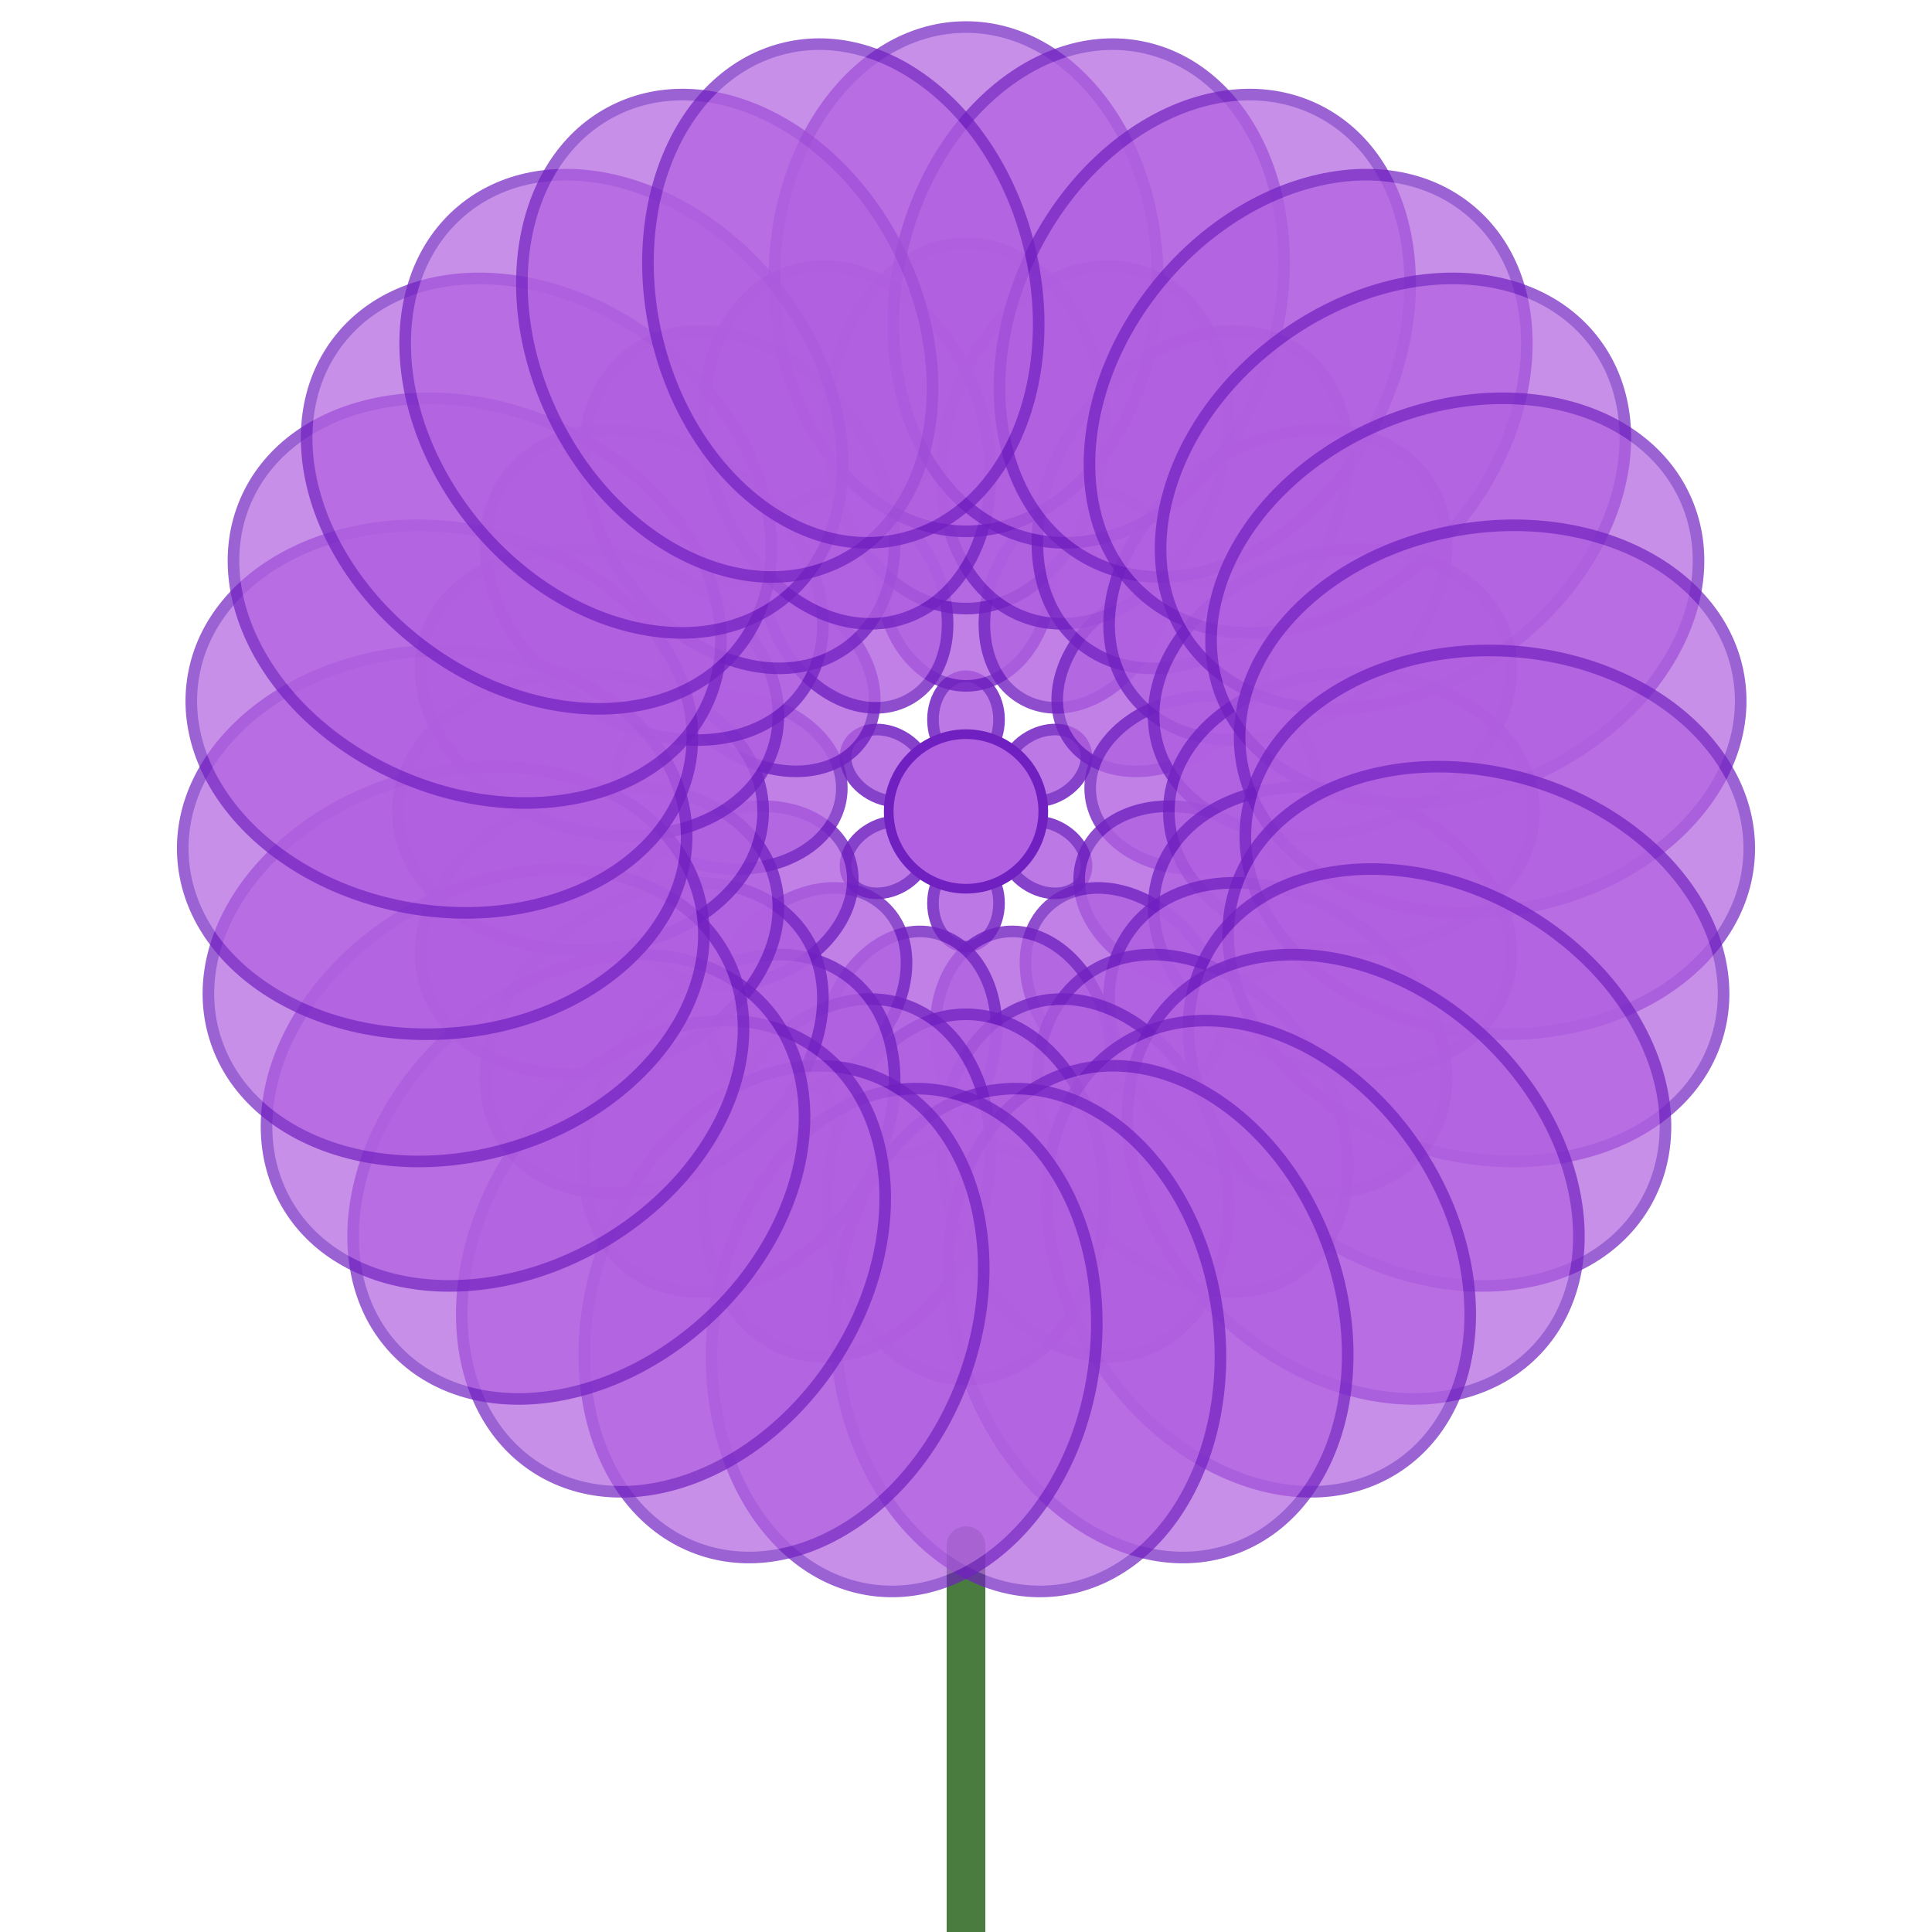
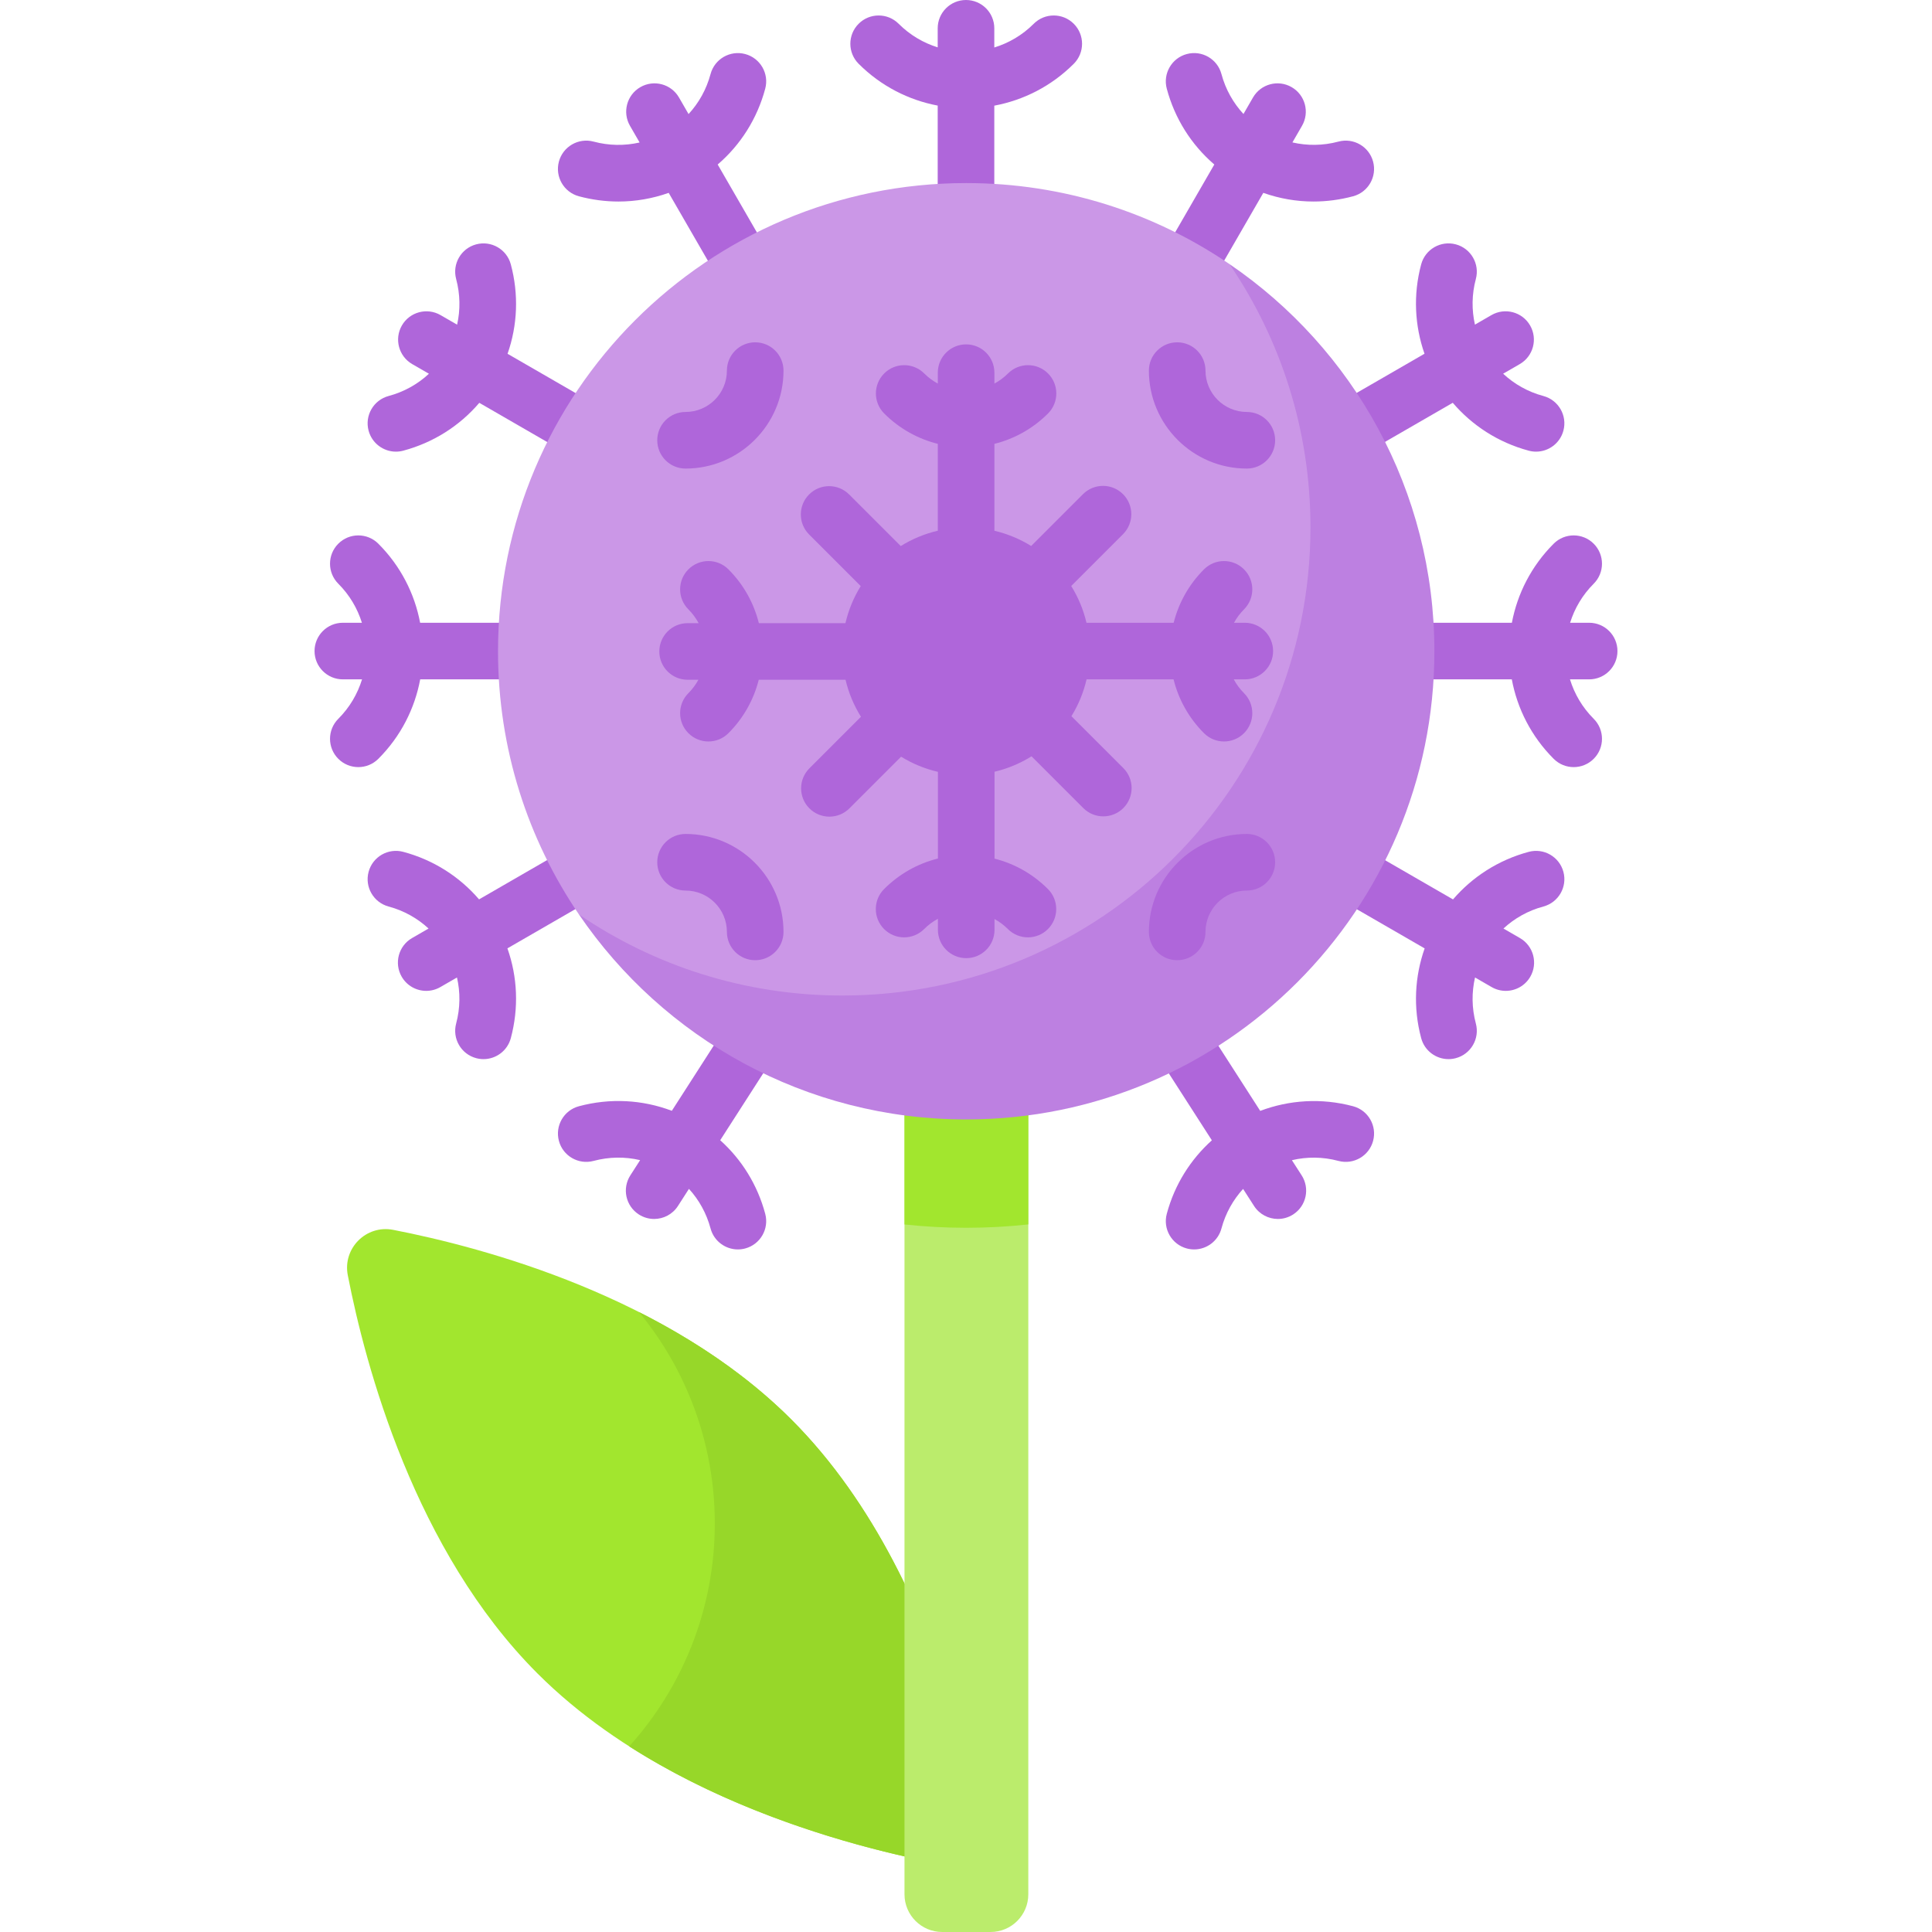
- <svg xmlns="http://www.w3.org/2000/svg" viewBox="0 0 100 100" width="100" height="100">
-   <line x1="50" y1="80" x2="50" y2="122" stroke="#4a7c3f" stroke-width="2" stroke-linecap="round" />
-   <ellipse cx="50.00" cy="37.25" rx="1.71" ry="2.25" transform="rotate(0.0 50.00 37.25)" fill="#b060e0" stroke="#7020c0" stroke-width="0.6" opacity="0.85" />
-   <ellipse cx="54.11" cy="39.62" rx="1.71" ry="2.25" transform="rotate(60.0 54.11 39.62)" fill="#b060e0" stroke="#7020c0" stroke-width="0.6" opacity="0.85" />
-   <ellipse cx="54.11" cy="44.38" rx="1.71" ry="2.25" transform="rotate(120.0 54.11 44.38)" fill="#b060e0" stroke="#7020c0" stroke-width="0.6" opacity="0.85" />
-   <ellipse cx="50.00" cy="46.75" rx="1.71" ry="2.25" transform="rotate(180.0 50.00 46.75)" fill="#b060e0" stroke="#7020c0" stroke-width="0.6" opacity="0.85" />
-   <ellipse cx="45.89" cy="44.38" rx="1.71" ry="2.25" transform="rotate(240.0 45.89 44.38)" fill="#b060e0" stroke="#7020c0" stroke-width="0.6" opacity="0.85" />
-   <ellipse cx="45.89" cy="39.62" rx="1.71" ry="2.25" transform="rotate(300.0 45.89 39.62)" fill="#b060e0" stroke="#7020c0" stroke-width="0.6" opacity="0.85" />
-   <ellipse cx="50.00" cy="29.65" rx="4.45" ry="5.85" transform="rotate(0.0 50.00 29.65)" fill="#b060e0" stroke="#7020c0" stroke-width="0.6" opacity="0.8" />
-   <ellipse cx="55.74" cy="31.06" rx="4.45" ry="5.85" transform="rotate(27.7 55.74 31.06)" fill="#b060e0" stroke="#7020c0" stroke-width="0.6" opacity="0.8" />
-   <ellipse cx="60.16" cy="34.98" rx="4.45" ry="5.85" transform="rotate(55.4 60.16 34.98)" fill="#b060e0" stroke="#7020c0" stroke-width="0.6" opacity="0.8" />
-   <ellipse cx="62.26" cy="40.51" rx="4.45" ry="5.85" transform="rotate(83.1 62.26 40.51)" fill="#b060e0" stroke="#7020c0" stroke-width="0.6" opacity="0.8" />
-   <ellipse cx="61.55" cy="46.38" rx="4.45" ry="5.85" transform="rotate(110.8 61.55 46.38)" fill="#b060e0" stroke="#7020c0" stroke-width="0.6" opacity="0.8" />
-   <ellipse cx="58.19" cy="51.24" rx="4.45" ry="5.85" transform="rotate(138.5 58.19 51.24)" fill="#b060e0" stroke="#7020c0" stroke-width="0.6" opacity="0.8" />
-   <ellipse cx="52.96" cy="53.99" rx="4.45" ry="5.85" transform="rotate(166.2 52.96 53.99)" fill="#b060e0" stroke="#7020c0" stroke-width="0.6" opacity="0.8" />
-   <ellipse cx="47.04" cy="53.99" rx="4.45" ry="5.85" transform="rotate(193.8 47.04 53.99)" fill="#b060e0" stroke="#7020c0" stroke-width="0.6" opacity="0.8" />
-   <ellipse cx="41.81" cy="51.24" rx="4.45" ry="5.85" transform="rotate(221.5 41.81 51.24)" fill="#b060e0" stroke="#7020c0" stroke-width="0.6" opacity="0.8" />
-   <ellipse cx="38.45" cy="46.38" rx="4.45" ry="5.85" transform="rotate(249.2 38.45 46.38)" fill="#b060e0" stroke="#7020c0" stroke-width="0.6" opacity="0.8" />
-   <ellipse cx="37.74" cy="40.51" rx="4.45" ry="5.85" transform="rotate(276.9 37.74 40.51)" fill="#b060e0" stroke="#7020c0" stroke-width="0.6" opacity="0.8" />
-   <ellipse cx="39.84" cy="34.98" rx="4.45" ry="5.85" transform="rotate(304.6 39.84 34.98)" fill="#b060e0" stroke="#7020c0" stroke-width="0.6" opacity="0.8" />
-   <ellipse cx="44.26" cy="31.06" rx="4.45" ry="5.85" transform="rotate(332.3 44.26 31.06)" fill="#b060e0" stroke="#7020c0" stroke-width="0.6" opacity="0.8" />
-   <ellipse cx="50.00" cy="22.05" rx="7.18" ry="9.45" transform="rotate(0.0 50.00 22.05)" fill="#b060e0" stroke="#7020c0" stroke-width="0.6" opacity="0.75" />
-   <ellipse cx="56.16" cy="23.03" rx="7.18" ry="9.45" transform="rotate(18.0 56.16 23.03)" fill="#b060e0" stroke="#7020c0" stroke-width="0.6" opacity="0.75" />
-   <ellipse cx="61.73" cy="25.86" rx="7.18" ry="9.45" transform="rotate(36.0 61.73 25.86)" fill="#b060e0" stroke="#7020c0" stroke-width="0.6" opacity="0.75" />
-   <ellipse cx="66.14" cy="30.27" rx="7.18" ry="9.45" transform="rotate(54.0 66.14 30.27)" fill="#b060e0" stroke="#7020c0" stroke-width="0.6" opacity="0.75" />
-   <ellipse cx="68.97" cy="35.84" rx="7.18" ry="9.45" transform="rotate(72.0 68.97 35.84)" fill="#b060e0" stroke="#7020c0" stroke-width="0.6" opacity="0.75" />
-   <ellipse cx="69.95" cy="42.00" rx="7.18" ry="9.45" transform="rotate(90.0 69.95 42.00)" fill="#b060e0" stroke="#7020c0" stroke-width="0.6" opacity="0.75" />
-   <ellipse cx="68.97" cy="48.16" rx="7.18" ry="9.45" transform="rotate(108.0 68.97 48.16)" fill="#b060e0" stroke="#7020c0" stroke-width="0.6" opacity="0.75" />
-   <ellipse cx="66.14" cy="53.73" rx="7.18" ry="9.45" transform="rotate(126.0 66.14 53.73)" fill="#b060e0" stroke="#7020c0" stroke-width="0.6" opacity="0.75" />
-   <ellipse cx="61.73" cy="58.14" rx="7.18" ry="9.45" transform="rotate(144.0 61.73 58.14)" fill="#b060e0" stroke="#7020c0" stroke-width="0.6" opacity="0.75" />
-   <ellipse cx="56.16" cy="60.97" rx="7.18" ry="9.45" transform="rotate(162.0 56.16 60.97)" fill="#b060e0" stroke="#7020c0" stroke-width="0.6" opacity="0.75" />
-   <ellipse cx="50.00" cy="61.95" rx="7.18" ry="9.45" transform="rotate(180.0 50.00 61.95)" fill="#b060e0" stroke="#7020c0" stroke-width="0.6" opacity="0.75" />
-   <ellipse cx="43.84" cy="60.97" rx="7.18" ry="9.45" transform="rotate(198.0 43.84 60.97)" fill="#b060e0" stroke="#7020c0" stroke-width="0.6" opacity="0.75" />
-   <ellipse cx="38.27" cy="58.14" rx="7.18" ry="9.45" transform="rotate(216.0 38.27 58.14)" fill="#b060e0" stroke="#7020c0" stroke-width="0.6" opacity="0.75" />
-   <ellipse cx="33.86" cy="53.73" rx="7.18" ry="9.45" transform="rotate(234.0 33.86 53.73)" fill="#b060e0" stroke="#7020c0" stroke-width="0.6" opacity="0.75" />
-   <ellipse cx="31.03" cy="48.16" rx="7.18" ry="9.45" transform="rotate(252.0 31.03 48.16)" fill="#b060e0" stroke="#7020c0" stroke-width="0.6" opacity="0.75" />
-   <ellipse cx="30.05" cy="42.00" rx="7.18" ry="9.45" transform="rotate(270.0 30.05 42.00)" fill="#b060e0" stroke="#7020c0" stroke-width="0.6" opacity="0.75" />
-   <ellipse cx="31.03" cy="35.84" rx="7.18" ry="9.45" transform="rotate(288.0 31.03 35.84)" fill="#b060e0" stroke="#7020c0" stroke-width="0.6" opacity="0.75" />
-   <ellipse cx="33.86" cy="30.27" rx="7.18" ry="9.45" transform="rotate(306.0 33.86 30.27)" fill="#b060e0" stroke="#7020c0" stroke-width="0.6" opacity="0.75" />
-   <ellipse cx="38.27" cy="25.86" rx="7.18" ry="9.45" transform="rotate(324.0 38.27 25.86)" fill="#b060e0" stroke="#7020c0" stroke-width="0.6" opacity="0.75" />
-   <ellipse cx="43.84" cy="23.03" rx="7.18" ry="9.45" transform="rotate(342.0 43.84 23.03)" fill="#b060e0" stroke="#7020c0" stroke-width="0.6" opacity="0.75" />
-   <ellipse cx="50.00" cy="14.45" rx="9.92" ry="13.05" transform="rotate(0.0 50.00 14.45)" fill="#b060e0" stroke="#7020c0" stroke-width="0.6" opacity="0.7" />
-   <ellipse cx="56.35" cy="15.19" rx="9.92" ry="13.05" transform="rotate(13.3 56.35 15.19)" fill="#b060e0" stroke="#7020c0" stroke-width="0.6" opacity="0.7" />
-   <ellipse cx="62.36" cy="17.38" rx="9.92" ry="13.05" transform="rotate(26.7 62.36 17.38)" fill="#b060e0" stroke="#7020c0" stroke-width="0.6" opacity="0.7" />
-   <ellipse cx="67.71" cy="20.90" rx="9.92" ry="13.05" transform="rotate(40.0 67.71 20.90)" fill="#b060e0" stroke="#7020c0" stroke-width="0.6" opacity="0.7" />
-   <ellipse cx="72.10" cy="25.55" rx="9.92" ry="13.05" transform="rotate(53.3 72.10 25.55)" fill="#b060e0" stroke="#7020c0" stroke-width="0.6" opacity="0.7" />
-   <ellipse cx="75.30" cy="31.09" rx="9.92" ry="13.05" transform="rotate(66.7 75.30 31.09)" fill="#b060e0" stroke="#7020c0" stroke-width="0.6" opacity="0.7" />
-   <ellipse cx="77.13" cy="37.22" rx="9.92" ry="13.05" transform="rotate(80.0 77.13 37.22)" fill="#b060e0" stroke="#7020c0" stroke-width="0.6" opacity="0.7" />
-   <ellipse cx="77.50" cy="43.60" rx="9.92" ry="13.05" transform="rotate(93.3 77.50 43.60)" fill="#b060e0" stroke="#7020c0" stroke-width="0.6" opacity="0.7" />
-   <ellipse cx="76.39" cy="49.90" rx="9.92" ry="13.05" transform="rotate(106.7 76.39 49.90)" fill="#b060e0" stroke="#7020c0" stroke-width="0.6" opacity="0.7" />
-   <ellipse cx="73.86" cy="55.77" rx="9.92" ry="13.05" transform="rotate(120.0 73.86 55.77)" fill="#b060e0" stroke="#7020c0" stroke-width="0.6" opacity="0.7" />
-   <ellipse cx="70.04" cy="60.91" rx="9.92" ry="13.05" transform="rotate(133.3 70.04 60.91)" fill="#b060e0" stroke="#7020c0" stroke-width="0.6" opacity="0.7" />
-   <ellipse cx="65.14" cy="65.02" rx="9.92" ry="13.05" transform="rotate(146.7 65.14 65.02)" fill="#b060e0" stroke="#7020c0" stroke-width="0.6" opacity="0.7" />
-   <ellipse cx="59.42" cy="67.89" rx="9.92" ry="13.05" transform="rotate(160.0 59.42 67.89)" fill="#b060e0" stroke="#7020c0" stroke-width="0.6" opacity="0.7" />
-   <ellipse cx="53.20" cy="69.36" rx="9.92" ry="13.05" transform="rotate(173.3 53.20 69.36)" fill="#b060e0" stroke="#7020c0" stroke-width="0.6" opacity="0.7" />
-   <ellipse cx="46.80" cy="69.36" rx="9.92" ry="13.05" transform="rotate(186.7 46.80 69.36)" fill="#b060e0" stroke="#7020c0" stroke-width="0.6" opacity="0.7" />
-   <ellipse cx="40.58" cy="67.89" rx="9.92" ry="13.05" transform="rotate(200.0 40.58 67.89)" fill="#b060e0" stroke="#7020c0" stroke-width="0.6" opacity="0.7" />
-   <ellipse cx="34.86" cy="65.02" rx="9.92" ry="13.05" transform="rotate(213.3 34.86 65.02)" fill="#b060e0" stroke="#7020c0" stroke-width="0.6" opacity="0.7" />
-   <ellipse cx="29.96" cy="60.91" rx="9.92" ry="13.05" transform="rotate(226.7 29.96 60.91)" fill="#b060e0" stroke="#7020c0" stroke-width="0.6" opacity="0.7" />
-   <ellipse cx="26.14" cy="55.77" rx="9.92" ry="13.05" transform="rotate(240.0 26.14 55.77)" fill="#b060e0" stroke="#7020c0" stroke-width="0.6" opacity="0.7" />
-   <ellipse cx="23.61" cy="49.90" rx="9.92" ry="13.05" transform="rotate(253.3 23.61 49.90)" fill="#b060e0" stroke="#7020c0" stroke-width="0.6" opacity="0.7" />
-   <ellipse cx="22.50" cy="43.60" rx="9.92" ry="13.05" transform="rotate(266.7 22.50 43.60)" fill="#b060e0" stroke="#7020c0" stroke-width="0.6" opacity="0.7" />
-   <ellipse cx="22.87" cy="37.22" rx="9.92" ry="13.05" transform="rotate(280.0 22.87 37.22)" fill="#b060e0" stroke="#7020c0" stroke-width="0.6" opacity="0.7" />
-   <ellipse cx="24.70" cy="31.09" rx="9.92" ry="13.05" transform="rotate(293.3 24.70 31.09)" fill="#b060e0" stroke="#7020c0" stroke-width="0.6" opacity="0.7" />
-   <ellipse cx="27.90" cy="25.55" rx="9.92" ry="13.05" transform="rotate(306.7 27.90 25.55)" fill="#b060e0" stroke="#7020c0" stroke-width="0.6" opacity="0.7" />
-   <ellipse cx="32.29" cy="20.90" rx="9.92" ry="13.05" transform="rotate(320.0 32.29 20.90)" fill="#b060e0" stroke="#7020c0" stroke-width="0.6" opacity="0.7" />
-   <ellipse cx="37.64" cy="17.38" rx="9.92" ry="13.05" transform="rotate(333.3 37.64 17.38)" fill="#b060e0" stroke="#7020c0" stroke-width="0.6" opacity="0.7" />
-   <ellipse cx="43.65" cy="15.19" rx="9.92" ry="13.05" transform="rotate(346.7 43.65 15.19)" fill="#b060e0" stroke="#7020c0" stroke-width="0.6" opacity="0.7" />
-   <circle cx="50" cy="42" r="4" fill="#b060e0" stroke="#7020c0" stroke-width="0.5" />
+ <svg xmlns="http://www.w3.org/2000/svg" id="Capa_1" enable-background="new 0 0 512 512" viewBox="0 0 512 512">
+   <g>
+     <g fill="#af66da">
+       <path d="m358.583 293.165c-8.447-2.262-16.994-1.645-24.611 1.231l-16.023-24.931c-2.241-3.486-6.884-4.493-10.364-2.255-3.484 2.24-4.494 6.88-2.255 10.365l15.824 24.621c-5.596 5.034-9.855 11.677-11.944 19.474-1.072 4.001 1.302 8.114 5.303 9.186.65.174 1.304.257 1.946.257 3.312 0 6.342-2.21 7.239-5.561 1.082-4.038 3.093-7.583 5.734-10.477l2.902 4.516c1.434 2.229 3.85 3.446 6.316 3.446 1.389 0 2.794-.385 4.048-1.192 3.484-2.239 4.494-6.879 2.255-10.364l-2.583-4.018c3.938-.93 8.154-.93 12.33.191 4.004 1.07 8.113-1.303 9.186-5.304s-1.303-8.113-5.303-9.185z" />
+       <path d="m405.132 225.747c-8.104 2.172-14.969 6.682-20.069 12.607l-28.307-16.343c-3.59-2.071-8.175-.842-10.245 2.745-2.071 3.587-.842 8.174 2.745 10.245l28.291 16.334c-2.613 7.406-3.102 15.643-.92 23.784.897 3.351 3.928 5.561 7.239 5.561.643 0 1.296-.083 1.946-.257 4.001-1.072 6.375-5.185 5.303-9.186-1.106-4.128-1.116-8.294-.217-12.194l4.403 2.542c1.182.682 2.471 1.006 3.743 1.006 2.592 0 5.113-1.346 6.502-3.751 2.071-3.587.842-8.174-2.745-10.245l-4.373-2.525c2.913-2.691 6.497-4.739 10.587-5.835 4.001-1.072 6.375-5.185 5.303-9.186-1.071-4-5.185-6.373-9.186-5.302z" />
+       <path d="m428.643 172.538c0-4.142-3.357-7.5-7.5-7.5h-5.049c1.178-3.788 3.257-7.353 6.252-10.347 2.929-2.929 2.929-7.678 0-10.606-2.93-2.929-7.678-2.929-10.607 0-5.933 5.933-9.623 13.271-11.077 20.953h-31.753c-4.143 0-7.5 3.358-7.5 7.5s3.357 7.5 7.5 7.5h31.735c1.44 7.72 5.135 15.098 11.095 21.058 1.465 1.464 3.385 2.197 5.304 2.197s3.839-.732 5.304-2.197c2.929-2.929 2.929-7.678 0-10.606-3.022-3.022-5.114-6.625-6.285-10.452h5.083c4.141 0 7.498-3.358 7.498-7.5z" />
+       <path d="m349.046 110.18c-3.587 2.071-4.816 6.658-2.745 10.245 1.389 2.406 3.91 3.751 6.502 3.751 1.272 0 2.562-.324 3.743-1.006l28.449-16.425c5.107 5.965 11.996 10.508 20.137 12.69.65.174 1.304.257 1.946.257 3.312 0 6.342-2.21 7.239-5.561 1.072-4.001-1.302-8.114-5.303-9.186-4.128-1.106-7.741-3.18-10.669-5.909l4.402-2.542c3.587-2.071 4.816-6.658 2.745-10.245-2.07-3.587-6.659-4.816-10.245-2.745l-4.373 2.525c-.874-3.869-.856-7.996.24-12.086 1.072-4.001-1.302-8.114-5.303-9.186-4.001-1.071-8.113 1.303-9.186 5.303-2.172 8.105-1.699 16.305.883 23.685z" />
+       <path d="m309.629 79.688c1.182.682 2.471 1.006 3.743 1.006 2.592 0 5.113-1.346 6.502-3.751l14.915-25.833c4.287 1.516 8.769 2.296 13.293 2.296 3.501 0 7.027-.46 10.5-1.391 4.001-1.072 6.375-5.185 5.303-9.186s-5.182-6.374-9.186-5.304c-4.128 1.106-8.294 1.116-12.194.217l2.541-4.402c2.071-3.587.842-8.174-2.745-10.245-3.589-2.073-8.175-.842-10.245 2.745l-2.524 4.372c-2.691-2.913-4.739-6.497-5.835-10.586-1.071-4.001-5.185-6.374-9.186-5.304-4.001 1.072-6.375 5.185-5.303 9.186 2.124 7.926 6.507 14.854 12.596 20.088l-14.922 25.845c-2.069 3.589-.84 8.176 2.747 10.247z" />
+       <path d="m204.416 267.21c-3.485-2.238-8.124-1.231-10.364 2.255l-16.008 24.908c-7.834-2.965-16.373-3.418-24.625-1.208-4.001 1.072-6.375 5.185-5.303 9.186 1.071 4 5.185 6.373 9.186 5.303 4.102-1.099 8.318-1.153 12.337-.204l-2.591 4.031c-2.239 3.484-1.229 8.125 2.255 10.364 1.255.807 2.659 1.192 4.048 1.192 2.467 0 4.883-1.216 6.316-3.446l2.911-4.53c2.693 2.951 4.662 6.521 5.726 10.491.897 3.351 3.928 5.561 7.239 5.561.643 0 1.296-.083 1.946-.257 4.001-1.072 6.375-5.185 5.303-9.186-2.045-7.632-6.188-14.338-11.93-19.498l15.808-24.597c2.24-3.485 1.23-8.125-2.254-10.365z" />
+       <path d="m162.744 235.001c3.587-2.071 4.816-6.658 2.745-10.245-2.071-3.588-6.66-4.816-10.245-2.745l-28.289 16.332c-5.234-6.09-12.162-10.473-20.087-12.597-4.003-1.071-8.114 1.303-9.186 5.304s1.302 8.113 5.303 9.186c4.09 1.096 7.674 3.143 10.587 5.834l-4.373 2.525c-3.587 2.071-4.816 6.658-2.745 10.245 1.389 2.406 3.91 3.751 6.502 3.751 1.272 0 2.562-.324 3.743-1.006l4.403-2.542c.899 3.9.889 8.066-.217 12.194-1.072 4.001 1.302 8.113 5.303 9.186.65.174 1.304.257 1.946.257 3.312 0 6.342-2.21 7.239-5.561 2.133-7.96 1.787-16.19-.902-23.795z" />
+       <path d="m111.357 180.038h31.736c4.143 0 7.5-3.358 7.5-7.5s-3.357-7.5-7.5-7.5h-31.754c-1.454-7.682-5.144-15.02-11.077-20.953-2.93-2.929-7.678-2.929-10.607 0s-2.929 7.678 0 10.606c2.994 2.994 5.074 6.559 6.252 10.347h-5.049c-4.143 0-7.5 3.358-7.5 7.5s3.357 7.5 7.5 7.5h5.083c-1.172 3.827-3.263 7.43-6.285 10.452-2.929 2.929-2.929 7.678 0 10.606 1.465 1.464 3.385 2.197 5.304 2.197s3.839-.732 5.304-2.197c5.958-5.96 9.653-13.338 11.093-21.058z" />
+       <path d="m104.921 119.692c.643 0 1.296-.083 1.946-.257 7.96-2.133 14.914-6.547 20.156-12.679l28.43 16.414c1.182.682 2.471 1.006 3.743 1.006 2.592 0 5.113-1.346 6.502-3.751 2.071-3.587.842-8.174-2.745-10.245l-28.446-16.423c2.657-7.577 2.989-15.77.865-23.695-1.071-4-5.184-6.374-9.186-5.303-4.001 1.072-6.375 5.185-5.303 9.186 1.077 4.02 1.147 8.148.256 12.095l-4.389-2.534c-3.589-2.072-8.175-.842-10.245 2.745-2.071 3.587-.842 8.174 2.745 10.245l4.419 2.551c-2.988 2.783-6.63 4.812-10.686 5.899-4.001 1.072-6.375 5.185-5.303 9.186.9 3.35 3.93 5.56 7.241 5.56z" />
+       <path d="m153.418 52.016c3.474.931 6.998 1.391 10.5 1.391 4.523 0 9.006-.781 13.293-2.297l14.914 25.832c1.389 2.406 3.91 3.751 6.502 3.751 1.272 0 2.562-.324 3.743-1.006 3.587-2.071 4.816-6.658 2.745-10.245l-14.921-25.845c6.09-5.234 10.473-12.162 12.597-20.088 1.072-4.001-1.302-8.113-5.303-9.186-4.001-1.07-8.113 1.303-9.186 5.304-1.077 4.02-3.081 7.631-5.826 10.603l-2.534-4.39c-2.07-3.587-6.659-4.817-10.245-2.745-3.587 2.071-4.816 6.658-2.745 10.245l2.551 4.419c-3.979.916-8.147.852-12.203-.234-4.001-1.07-8.114 1.303-9.186 5.303-1.071 4.003 1.303 8.115 5.304 9.188z" />
+       <path d="m273.952 6.298c-3.021 3.022-6.624 5.113-10.451 6.285v-5.083c0-4.142-3.357-7.5-7.5-7.5s-7.5 3.358-7.5 7.5v5.05c-3.788-1.177-7.353-3.257-10.347-6.251-2.93-2.929-7.678-2.929-10.607 0s-2.929 7.678 0 10.606c5.934 5.934 13.272 9.624 20.954 11.077v31.268c0 4.142 3.357 7.5 7.5 7.5s7.5-3.358 7.5-7.5v-31.25c7.72-1.44 15.098-5.135 21.059-11.095 2.929-2.929 2.929-7.678 0-10.606-2.931-2.929-7.679-2.929-10.608-.001z" />
+     </g>
+     <g>
+       <path d="m142.411 443.456c44.509 44.509 119.844 52.554 119.844 52.554s-8.046-75.335-52.554-119.844c-32.511-32.511-81.469-45.567-105.501-50.244-7.151-1.392-13.424 4.881-12.032 12.032 4.676 24.033 17.732 72.991 50.243 105.502z" fill="#a2e62e" />
+       <path d="m189.429 403.75c0 22.71-8.588 43.411-22.686 59.047 43.197 27.621 95.512 33.214 95.512 33.214s-8.046-75.335-52.554-119.844c-11.92-11.92-26.053-21.216-40.356-28.452 12.547 15.237 20.084 34.756 20.084 56.035z" fill="#97d729" />
+       <g>
+         <g>
+           <path d="m262.512 512h-12.813c-5.523 0-10-4.477-10-10v-215.589h32.813v215.589c0 5.523-4.477 10-10 10z" fill="#bbec6c" />
+         </g>
+       </g>
+       <path d="m239.699 324.499c5.374.575 10.829.877 16.353.877 5.561 0 11.051-.307 16.46-.889v-38.077h-32.813z" fill="#a2e62e" />
+       <path d="m153.444 242.36 3.542 3.846 16.461 13.139 30.09 11.638 43.548 2.536 59.315-7.792 30.146-24.817 28.043-68.268-11.793-55.968-8.478-26.674-18.496-20.018c-19.881-13.544-43.899-21.466-69.769-21.466-68.524 0-124.074 55.55-124.074 124.074 0 25.871 7.921 49.889 21.465 69.77z" fill="#cb97e7" />
+       <path d="m325.822 69.982c13.544 19.881 21.466 43.899 21.466 69.769 0 68.524-55.55 124.074-124.074 124.074-25.87 0-49.888-7.922-69.769-21.466 22.331 32.779 59.954 54.305 102.608 54.305 68.524 0 124.074-55.55 124.074-124.074 0-42.654-21.527-80.277-54.305-102.608z" fill="#bd80e1" />
+     </g>
+     <g fill="#af66da">
+       <path d="m283.94 189.797c1.834-2.971 3.201-6.258 4.014-9.758h23.051c1.299 5.23 3.985 10.182 8.064 14.262 1.465 1.465 3.384 2.197 5.304 2.197 1.919 0 3.839-.732 5.303-2.197 2.93-2.929 2.93-7.677.001-10.606-1.107-1.107-2.007-2.343-2.714-3.656h2.92c4.143 0 7.5-3.358 7.5-7.5s-3.357-7.5-7.5-7.5h-2.858c.698-1.273 1.575-2.474 2.652-3.551 2.929-2.929 2.929-7.678-.001-10.606-2.928-2.93-7.677-2.929-10.606 0-4.052 4.053-6.728 8.966-8.036 14.157h-23.104c-.824-3.497-2.204-6.779-4.048-9.744l13.73-13.73c2.929-2.929 2.929-7.678 0-10.606-2.93-2.929-7.678-2.929-10.607 0l-13.734 13.734c-2.966-1.84-6.247-3.216-9.743-4.037v-23.03c5.21-1.304 10.143-3.985 14.209-8.051 2.93-2.929 2.93-7.677.001-10.606s-7.678-2.929-10.606 0c-1.092 1.092-2.311 1.981-3.604 2.683v-2.889c0-4.142-3.357-7.5-7.5-7.5s-7.5 3.358-7.5 7.5v2.889c-1.293-.703-2.512-1.591-3.604-2.683-2.928-2.93-7.677-2.929-10.606 0s-2.929 7.678.001 10.606c4.066 4.066 9 6.747 14.21 8.051v23.018c-3.527.822-6.835 2.208-9.823 4.066l-13.677-13.677c-2.929-2.929-7.677-2.93-10.607 0-2.929 2.929-2.929 7.678 0 10.606l13.682 13.682c-1.854 2.988-3.236 6.297-4.055 9.823h-22.945c-1.299-5.23-3.985-10.182-8.064-14.262-2.929-2.929-7.678-2.929-10.606 0-2.93 2.929-2.93 7.677-.001 10.606 1.107 1.107 2.007 2.343 2.714 3.656h-2.92c-4.143 0-7.5 3.358-7.5 7.5s3.357 7.5 7.5 7.5h2.858c-.698 1.273-1.575 2.474-2.652 3.551-2.929 2.929-2.929 7.678.001 10.606 1.464 1.465 3.384 2.197 5.303 2.197s3.839-.732 5.304-2.197c4.052-4.053 6.728-8.966 8.036-14.157h22.998c.83 3.523 2.225 6.826 4.089 9.808l-13.666 13.665c-2.929 2.929-2.929 7.677 0 10.606 1.465 1.465 3.384 2.197 5.304 2.197 1.919 0 3.839-.732 5.304-2.197l13.693-13.693c2.971 1.834 6.258 3.201 9.759 4.014v22.976c-5.353 1.328-10.263 4.087-14.263 8.087-2.929 2.929-2.929 7.678.001 10.606 2.928 2.93 7.677 2.929 10.606 0 1.096-1.097 2.328-2.009 3.655-2.726v2.932c0 4.142 3.357 7.5 7.5 7.5s7.5-3.358 7.5-7.5v-2.869c1.286.708 2.483 1.595 3.55 2.662 1.465 1.465 3.384 2.197 5.304 2.197 1.919 0 3.839-.732 5.303-2.197 2.93-2.929 2.93-7.677.001-10.606-3.974-3.974-8.845-6.723-14.157-8.061v-23.025c3.522-.83 6.825-2.225 9.808-4.089l13.718 13.718c1.465 1.464 3.385 2.197 5.304 2.197s3.839-.732 5.304-2.197c2.929-2.929 2.929-7.678 0-10.606z" />
+       <path d="m330.426 124.175c4.143 0 7.5-3.358 7.5-7.5s-3.357-7.5-7.5-7.5c-6.042 0-10.958-4.916-10.958-10.958 0-4.142-3.357-7.5-7.5-7.5s-7.5 3.358-7.5 7.5c0 14.313 11.645 25.958 25.958 25.958z" />
+       <path d="m181.679 124.175c14.313 0 25.958-11.645 25.958-25.958 0-4.142-3.357-7.5-7.5-7.5s-7.5 3.358-7.5 7.5c0 6.042-4.916 10.958-10.958 10.958-4.143 0-7.5 3.358-7.5 7.5s3.358 7.5 7.5 7.5z" />
+       <path d="m181.679 221.006c-4.143 0-7.5 3.358-7.5 7.5s3.357 7.5 7.5 7.5c6.042 0 10.958 4.916 10.958 10.958 0 4.142 3.357 7.5 7.5 7.5s7.5-3.358 7.5-7.5c0-14.313-11.644-25.958-25.958-25.958z" />
+       <path d="m330.426 221.006c-14.313 0-25.958 11.645-25.958 25.958 0 4.142 3.357 7.5 7.5 7.5s7.5-3.358 7.5-7.5c0-6.042 4.916-10.958 10.958-10.958 4.143 0 7.5-3.358 7.5-7.5s-3.357-7.5-7.5-7.5z" />
+     </g>
+   </g>
+   <g />
+   <g />
+   <g />
+   <g />
+   <g />
+   <g />
+   <g />
+   <g />
+   <g />
+   <g />
+   <g />
+   <g />
+   <g />
+   <g />
+   <g />
</svg>
